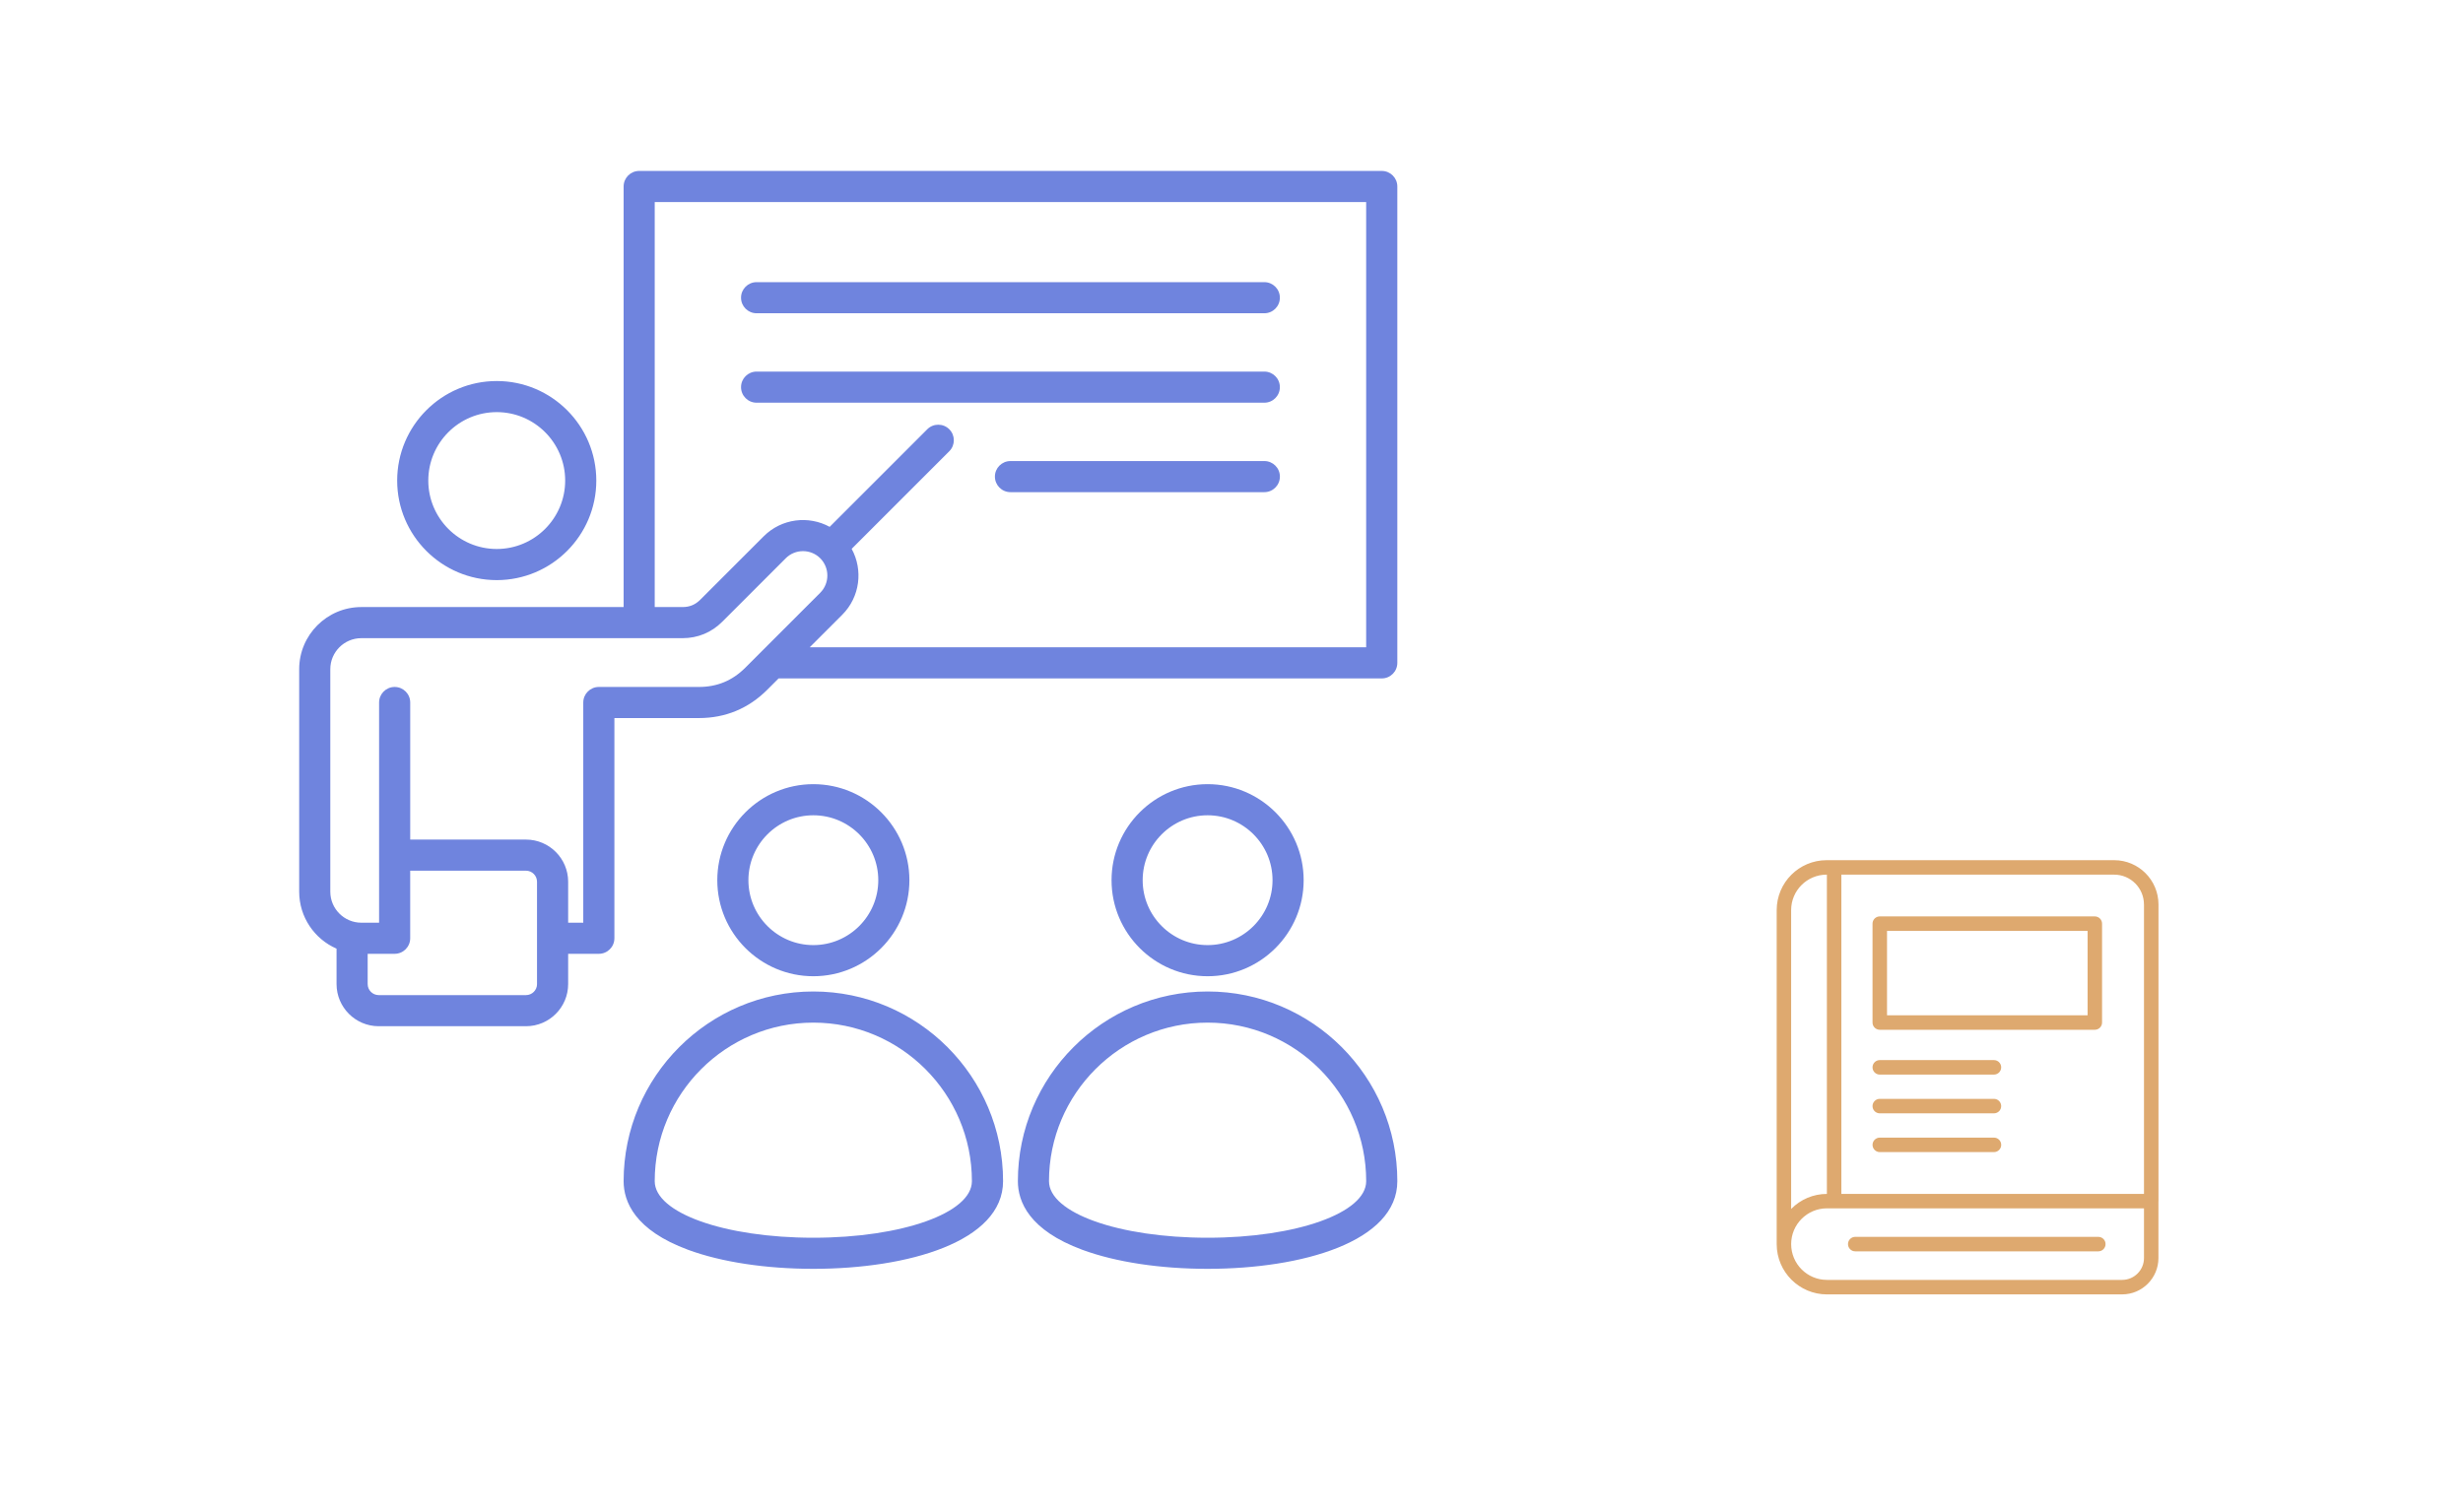
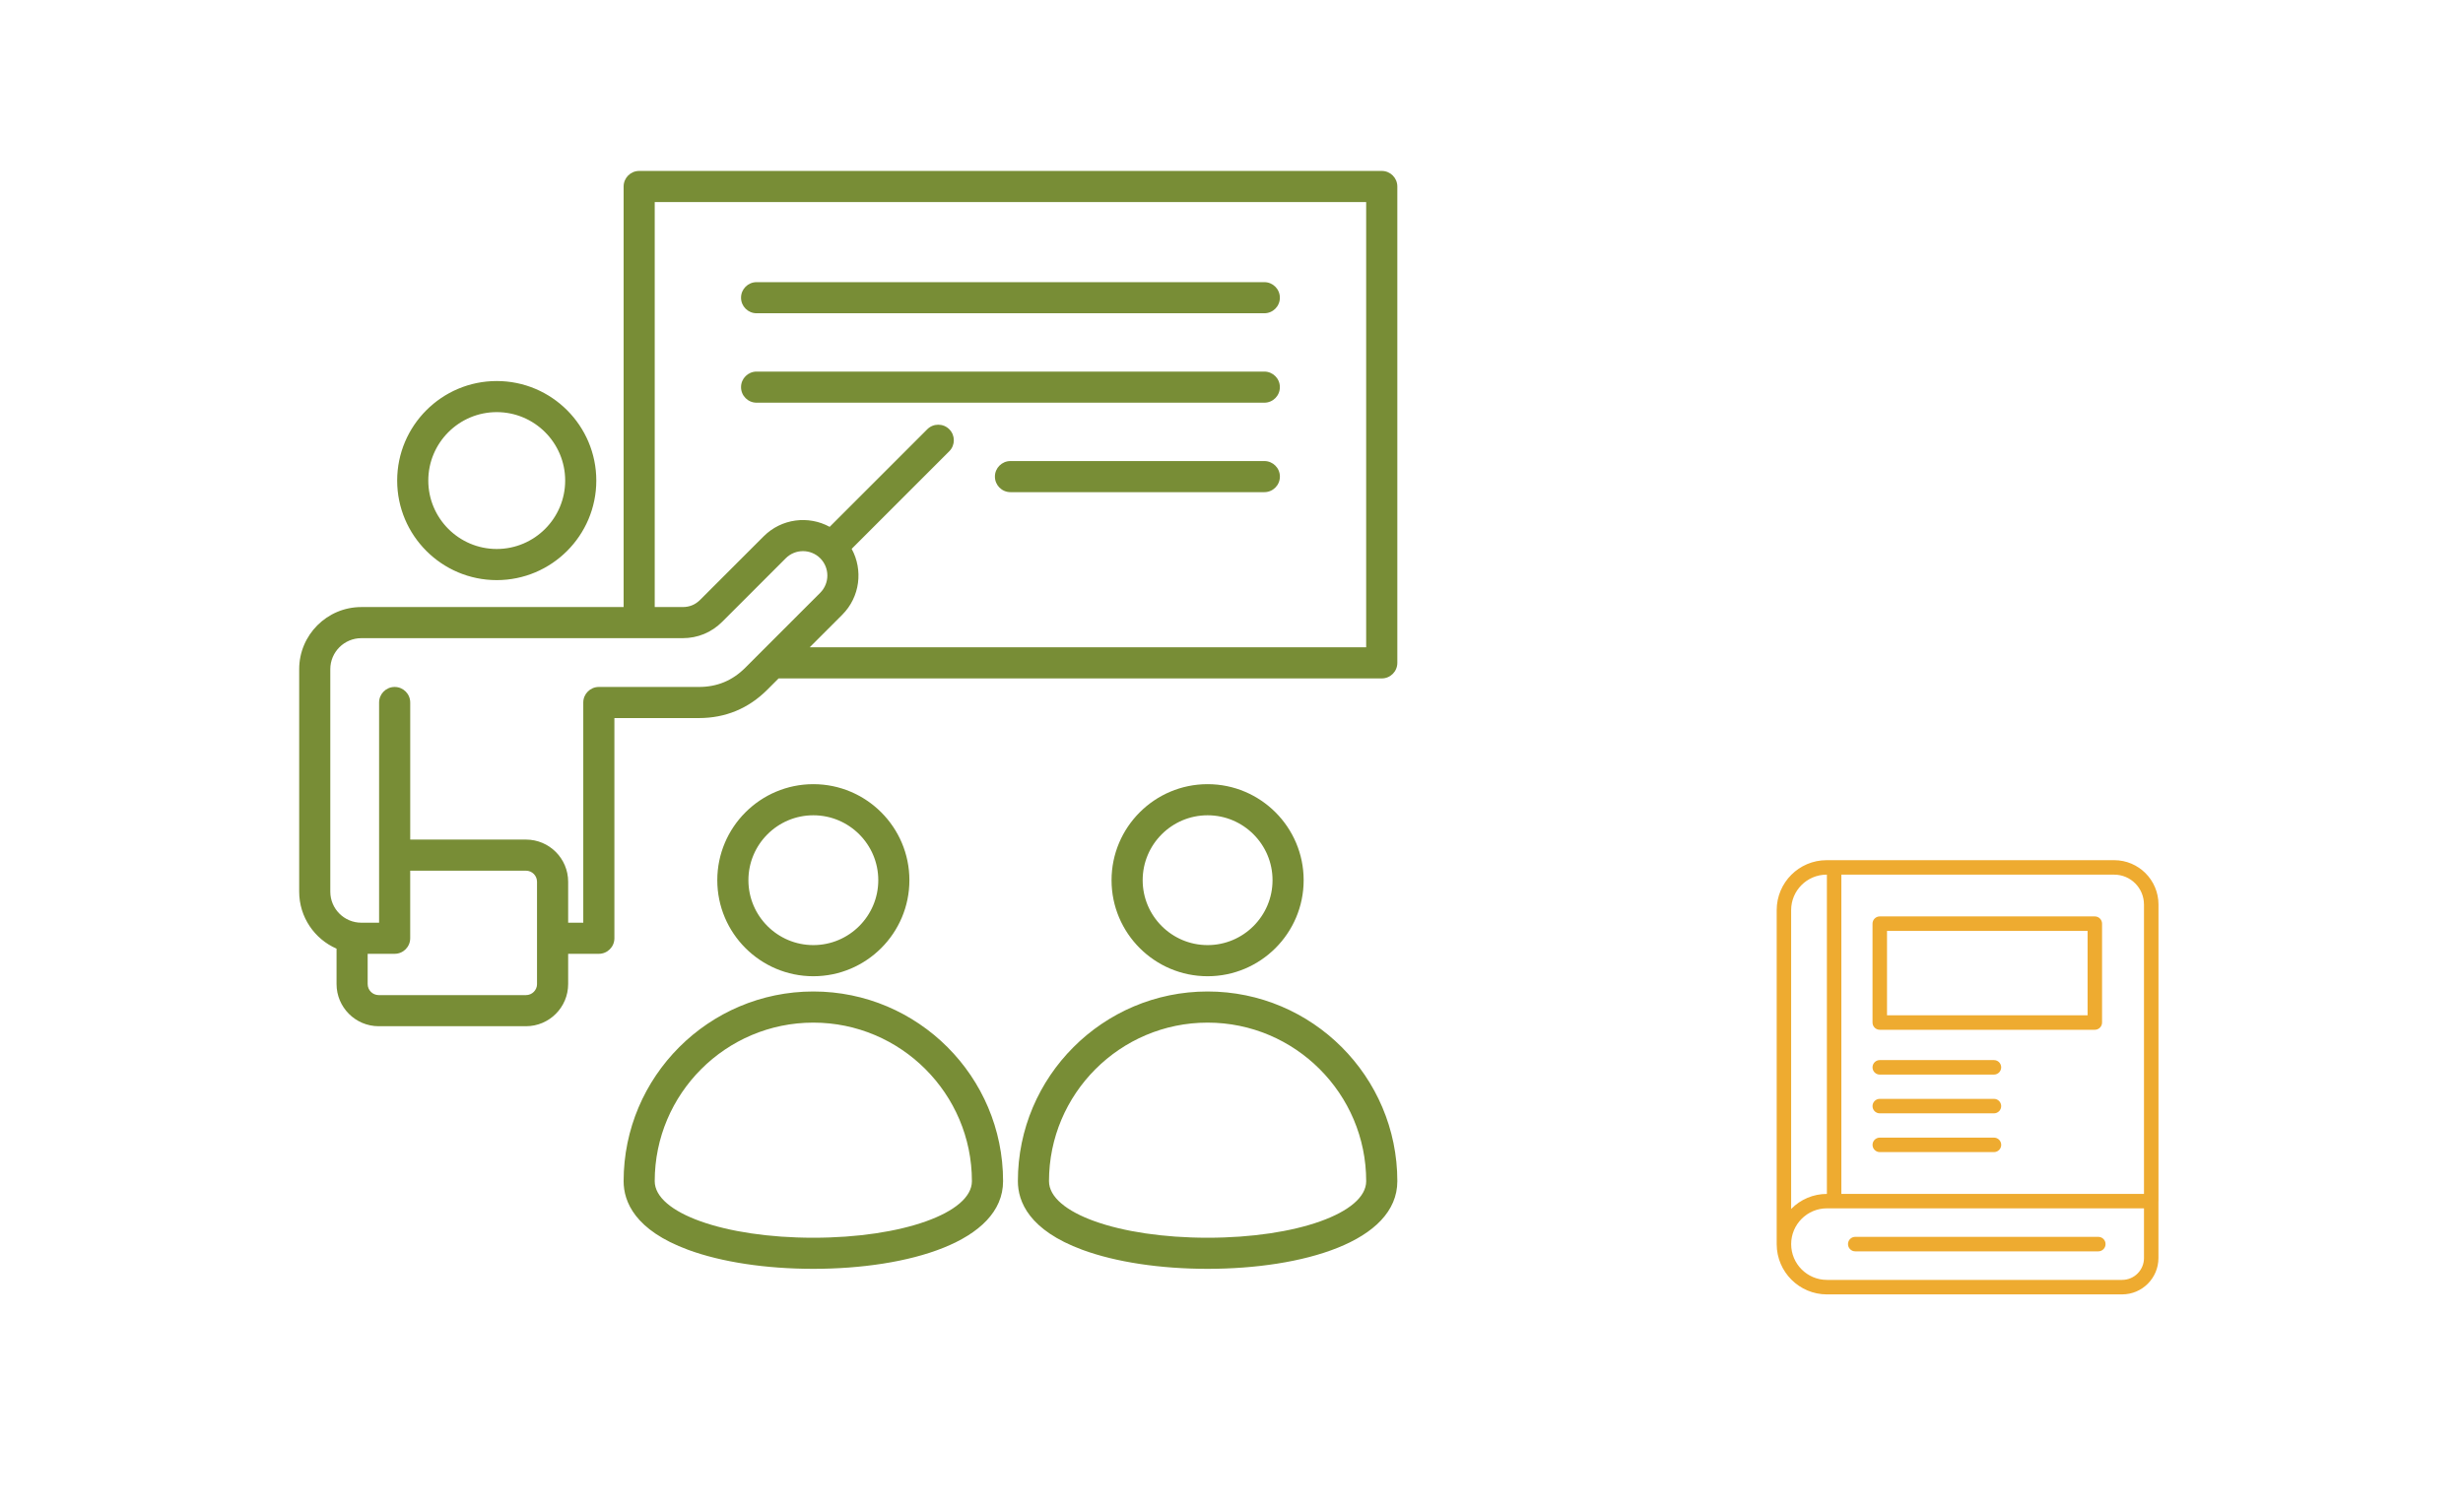
<svg xmlns="http://www.w3.org/2000/svg" id="Layer_1" data-name="Layer 1" viewBox="0 0 1108 680">
-   <path d="M621.59,76.91h-334.05c-3.87,0-7,3.13-7,7v189.23h-118c-15.41,0-27.95,12.54-27.95,27.95v100.12c0,11.45,6.93,21.32,16.81,25.63v15.93c0,10.46,8.51,18.97,18.97,18.97h66.25c10.46,0,18.97-8.51,18.97-18.97v-13.61h13.8c3.87,0,7-3.13,7-7v-99.07h37.98c11.98,0,22.35-4.29,30.82-12.77l5.07-5.07h271.34c3.87,0,7-3.13,7-7V83.91c0-3.87-3.14-7-7-7h0ZM241.59,442.77c0,2.74-2.23,4.97-4.97,4.97h-66.25c-2.74,0-4.97-2.23-4.97-4.97v-13.61h12.13c3.87,0,7-3.13,7-7v-30.4h52.08c2.74,0,4.97,2.23,4.97,4.97v46.04h0ZM335.29,300.42c-5.83,5.83-12.68,8.67-20.92,8.67h-44.98c-3.87,0-7,3.13-7,7v99.07h-6.8v-18.43c0-10.46-8.51-18.97-18.97-18.97h-52.08v-61.67c0-3.87-3.13-7-7-7s-7,3.13-7,7v99.07h-8c-7.69,0-13.95-6.26-13.95-13.95v-100.12c0-7.69,6.26-13.95,13.95-13.95h144.51c6.85,0,13.04-2.56,17.88-7.41l28.54-28.54c4.28-4.28,11.24-4.28,15.52,0,0,0,0,0,0,0,0,0,0,0,0,0,4.27,4.28,4.27,11.24,0,15.52l-33.7,33.71ZM614.59,291.25h-250.34l14.64-14.64c8.02-8.02,9.43-20.18,4.24-29.66l43.91-43.91c2.73-2.73,2.73-7.17,0-9.9s-7.17-2.73-9.9,0l-43.91,43.91c-9.48-5.19-21.64-3.78-29.66,4.24l-28.54,28.54c-2.26,2.26-4.79,3.31-7.99,3.31h-12.51V90.91h320.05v200.34ZM223.46,261.02c24.7,0,44.79-20.09,44.79-44.79s-20.09-44.79-44.79-44.79-44.79,20.09-44.79,44.79,20.09,44.79,44.79,44.79ZM223.46,185.43c16.98,0,30.79,13.81,30.79,30.79s-13.81,30.79-30.79,30.79-30.79-13.81-30.79-30.79,13.81-30.79,30.79-30.79ZM586.46,396.03c0-23.82-19.38-43.2-43.21-43.2s-43.21,19.38-43.21,43.21,19.38,43.21,43.21,43.21,43.21-19.38,43.21-43.21h0ZM514.04,396.03c0-16.1,13.1-29.2,29.21-29.2s29.21,13.1,29.21,29.2-13.1,29.21-29.21,29.21-29.21-13.1-29.21-29.21ZM543.25,446.11c-47.06,0-85.35,38.29-85.35,85.34,0,9.22,5.04,22.06,29.07,30.91,14.96,5.51,34.95,8.54,56.28,8.54,42.48,0,85.35-12.2,85.35-39.45,0-47.06-38.29-85.34-85.34-85.34h0ZM543.25,556.91c-40.01,0-71.35-11.18-71.35-25.45,0-39.34,32.01-71.34,71.35-71.34s71.34,32.01,71.34,71.34c0,14.27-31.34,25.45-71.35,25.45ZM409.1,396.03c0-23.82-19.38-43.2-43.21-43.2s-43.21,19.38-43.21,43.21,19.38,43.21,43.21,43.21,43.21-19.38,43.21-43.21h0ZM336.68,396.03c0-16.1,13.1-29.2,29.21-29.2s29.21,13.1,29.21,29.2-13.1,29.21-29.21,29.21-29.21-13.1-29.21-29.21ZM365.89,446.11c-47.06,0-85.35,38.29-85.35,85.34,0,9.22,5.04,22.06,29.07,30.91,14.96,5.51,34.95,8.54,56.28,8.54,42.48,0,85.35-12.2,85.35-39.45,0-47.06-38.29-85.34-85.34-85.34h0ZM365.88,556.91c-40.01,0-71.35-11.18-71.35-25.45,0-39.34,32.01-71.34,71.35-71.34s71.34,32.01,71.34,71.34c0,14.27-31.34,25.45-71.35,25.45ZM333.36,174.19c0-3.87,3.13-7,7-7h228.4c3.87,0,7,3.13,7,7s-3.13,7-7,7h-228.4c-3.87,0-7-3.13-7-7h0ZM575.77,214.44c0,3.87-3.13,7-7,7h-114.2c-3.87,0-7-3.13-7-7s3.13-7,7-7h114.2c3.87,0,7,3.13,7,7ZM333.36,133.95c0-3.87,3.13-7,7-7h228.4c3.87,0,7,3.13,7,7s-3.13,7-7,7h-228.4c-3.87,0-7-3.14-7-7Z" style="fill: #6f84de;" />
+   <path d="M621.59,76.91h-334.05c-3.87,0-7,3.13-7,7v189.23h-118c-15.41,0-27.95,12.54-27.95,27.95v100.12c0,11.45,6.93,21.32,16.81,25.63v15.93c0,10.46,8.51,18.97,18.97,18.97h66.25c10.46,0,18.97-8.51,18.97-18.97v-13.61h13.8c3.87,0,7-3.13,7-7v-99.07h37.98c11.98,0,22.35-4.29,30.82-12.77l5.07-5.07h271.34c3.87,0,7-3.13,7-7V83.91c0-3.87-3.14-7-7-7h0ZM241.59,442.77c0,2.74-2.23,4.97-4.97,4.97h-66.25c-2.74,0-4.97-2.23-4.97-4.97v-13.61h12.13c3.87,0,7-3.13,7-7v-30.4h52.08c2.74,0,4.97,2.23,4.97,4.97v46.04h0ZM335.29,300.42c-5.83,5.83-12.68,8.67-20.92,8.67h-44.98c-3.87,0-7,3.13-7,7v99.07h-6.8v-18.43c0-10.46-8.51-18.97-18.97-18.97h-52.08v-61.67c0-3.87-3.13-7-7-7s-7,3.13-7,7v99.07h-8c-7.69,0-13.95-6.26-13.95-13.95v-100.12c0-7.69,6.26-13.95,13.95-13.95h144.51c6.85,0,13.04-2.56,17.88-7.41l28.54-28.54c4.28-4.28,11.24-4.28,15.52,0,0,0,0,0,0,0,0,0,0,0,0,0,4.27,4.28,4.27,11.24,0,15.52l-33.7,33.71ZM614.59,291.25h-250.34l14.64-14.64c8.02-8.02,9.43-20.18,4.24-29.66l43.91-43.91c2.73-2.73,2.73-7.17,0-9.9s-7.17-2.73-9.9,0l-43.91,43.91c-9.48-5.19-21.64-3.78-29.66,4.24l-28.54,28.54c-2.26,2.26-4.79,3.31-7.99,3.31h-12.51V90.91h320.05v200.34ZM223.46,261.02c24.7,0,44.79-20.09,44.79-44.79s-20.09-44.79-44.79-44.79-44.79,20.09-44.79,44.79,20.09,44.79,44.79,44.79ZM223.46,185.43c16.98,0,30.79,13.81,30.79,30.79s-13.81,30.79-30.79,30.79-30.79-13.81-30.79-30.79,13.81-30.79,30.79-30.79ZM586.46,396.03c0-23.82-19.38-43.2-43.21-43.2s-43.21,19.38-43.21,43.21,19.38,43.21,43.21,43.21,43.21-19.38,43.21-43.21h0ZM514.04,396.03c0-16.1,13.1-29.2,29.21-29.2s29.21,13.1,29.21,29.2-13.1,29.21-29.21,29.21-29.21-13.1-29.21-29.21ZM543.25,446.11c-47.06,0-85.35,38.29-85.35,85.34,0,9.22,5.04,22.06,29.07,30.91,14.96,5.51,34.95,8.54,56.28,8.54,42.48,0,85.35-12.2,85.35-39.45,0-47.06-38.29-85.34-85.34-85.34h0ZM543.25,556.91c-40.01,0-71.35-11.18-71.35-25.45,0-39.34,32.01-71.34,71.35-71.34s71.34,32.01,71.34,71.34c0,14.27-31.34,25.45-71.35,25.45ZM409.1,396.03c0-23.82-19.38-43.2-43.21-43.2s-43.21,19.38-43.21,43.21,19.38,43.21,43.21,43.21,43.21-19.38,43.21-43.21h0ZM336.68,396.03c0-16.1,13.1-29.2,29.21-29.2s29.21,13.1,29.21,29.2-13.1,29.21-29.21,29.21-29.21-13.1-29.21-29.21ZM365.89,446.11c-47.06,0-85.35,38.29-85.35,85.34,0,9.22,5.04,22.06,29.07,30.91,14.96,5.51,34.95,8.54,56.28,8.54,42.48,0,85.35-12.2,85.35-39.45,0-47.06-38.29-85.34-85.34-85.34h0ZM365.88,556.91c-40.01,0-71.35-11.18-71.35-25.45,0-39.34,32.01-71.34,71.35-71.34s71.34,32.01,71.34,71.34c0,14.27-31.34,25.45-71.35,25.45ZM333.36,174.19c0-3.87,3.13-7,7-7h228.4c3.87,0,7,3.13,7,7s-3.13,7-7,7h-228.4c-3.87,0-7-3.13-7-7h0ZM575.77,214.44c0,3.87-3.13,7-7,7h-114.2c-3.87,0-7-3.13-7-7s3.13-7,7-7h114.2c3.87,0,7,3.13,7,7ZM333.36,133.95c0-3.87,3.13-7,7-7h228.4c3.87,0,7,3.13,7,7s-3.13,7-7,7h-228.4c-3.87,0-7-3.14-7-7Z" style="fill: #788d36;" />
  <g>
-     <path d="M821.87,582.4h132.78c9.02,0,16.33-7.32,16.34-16.34v-25.54s.02-.05.02-.08v-133.5c-.02-10.99-8.93-19.9-19.92-19.91h-129.39c-12.39.02-22.42,10.05-22.44,22.44v150.38c.04,12.46,10.15,22.55,22.62,22.56ZM964.49,406.94v130.25h-136.14v-143.65h122.72c7.4,0,13.4,6,13.41,13.41h0ZM821.69,393.54h.15v143.65c-6.05,0-11.84,2.44-16.08,6.77v-134.49c.02-8.79,7.14-15.91,15.93-15.93ZM821.87,543.69h142.62v22.36c0,5.43-4.41,9.83-9.84,9.83h-132.78c-8.89,0-16.1-7.21-16.1-16.1s7.21-16.1,16.1-16.1h0Z" style="fill: #dea96f;" />
-     <path d="M845.63,463.34h96.74c1.8,0,3.26-1.46,3.26-3.26v-44.49c0-1.8-1.46-3.26-3.26-3.26h-96.74c-1.8,0-3.26,1.46-3.26,3.26v44.49c0,1.8,1.46,3.26,3.26,3.26ZM848.89,418.85h90.23v37.97h-90.23v-37.97Z" style="fill: #dea96f;" />
-     <path d="M845.63,483.5h51.36c1.8,0,3.26-1.46,3.26-3.26s-1.46-3.26-3.26-3.26h-51.36c-1.8,0-3.26,1.46-3.26,3.26s1.46,3.26,3.26,3.26Z" style="fill: #dea96f;" />
-     <path d="M845.63,500.94h51.36c1.8,0,3.26-1.46,3.26-3.26s-1.46-3.26-3.26-3.26h-51.36c-1.8,0-3.26,1.46-3.26,3.26s1.46,3.26,3.26,3.26Z" style="fill: #dea96f;" />
-     <path d="M897,511.86h-51.36c-1.8,0-3.26,1.46-3.26,3.26s1.46,3.26,3.26,3.26h51.36c1.8,0,3.26-1.46,3.26-3.26s-1.46-3.26-3.26-3.26Z" style="fill: #dea96f;" />
-     <path d="M834.6,563.03h109.34c1.8,0,3.26-1.46,3.26-3.26s-1.46-3.26-3.26-3.26h-109.34c-1.8,0-3.26,1.46-3.26,3.26s1.46,3.26,3.26,3.26Z" style="fill: #dea96f;" />
+     <path d="M821.87,582.4h132.78c9.02,0,16.33-7.32,16.34-16.34v-25.54s.02-.05.02-.08v-133.5c-.02-10.99-8.93-19.9-19.92-19.91h-129.39c-12.39.02-22.42,10.05-22.44,22.44v150.38c.04,12.46,10.15,22.55,22.62,22.56ZM964.49,406.94v130.25h-136.14v-143.65h122.72c7.4,0,13.4,6,13.41,13.41h0ZM821.69,393.54h.15v143.65c-6.05,0-11.84,2.44-16.08,6.77v-134.49c.02-8.79,7.14-15.91,15.93-15.93ZM821.87,543.69h142.62v22.36c0,5.43-4.41,9.83-9.84,9.83h-132.78c-8.89,0-16.1-7.21-16.1-16.1s7.21-16.1,16.1-16.1h0Z" style="fill: #eeab30;" />
+     <path d="M845.63,463.34h96.74c1.8,0,3.26-1.46,3.26-3.26v-44.49c0-1.8-1.46-3.26-3.26-3.26h-96.74c-1.8,0-3.26,1.46-3.26,3.26v44.49c0,1.8,1.46,3.26,3.26,3.26ZM848.89,418.85h90.23v37.97h-90.23v-37.97Z" style="fill: #eeab30;" />
+     <path d="M845.63,483.5h51.36c1.8,0,3.26-1.46,3.26-3.26s-1.46-3.26-3.26-3.26h-51.36c-1.8,0-3.26,1.46-3.26,3.26s1.46,3.26,3.26,3.26Z" style="fill: #eeab30;" />
+     <path d="M845.63,500.94h51.36c1.8,0,3.26-1.46,3.26-3.26s-1.46-3.26-3.26-3.26h-51.36c-1.8,0-3.26,1.46-3.26,3.26s1.46,3.26,3.26,3.26Z" style="fill: #eeab30;" />
+     <path d="M897,511.86h-51.36c-1.8,0-3.26,1.46-3.26,3.26s1.46,3.26,3.26,3.26h51.36c1.8,0,3.26-1.46,3.26-3.26s-1.46-3.26-3.26-3.26Z" style="fill: #eeab30;" />
+     <path d="M834.6,563.03h109.34c1.8,0,3.26-1.46,3.26-3.26s-1.46-3.26-3.26-3.26h-109.34c-1.8,0-3.26,1.46-3.26,3.26s1.46,3.26,3.26,3.26Z" style="fill: #eeab30;" />
  </g>
</svg>
